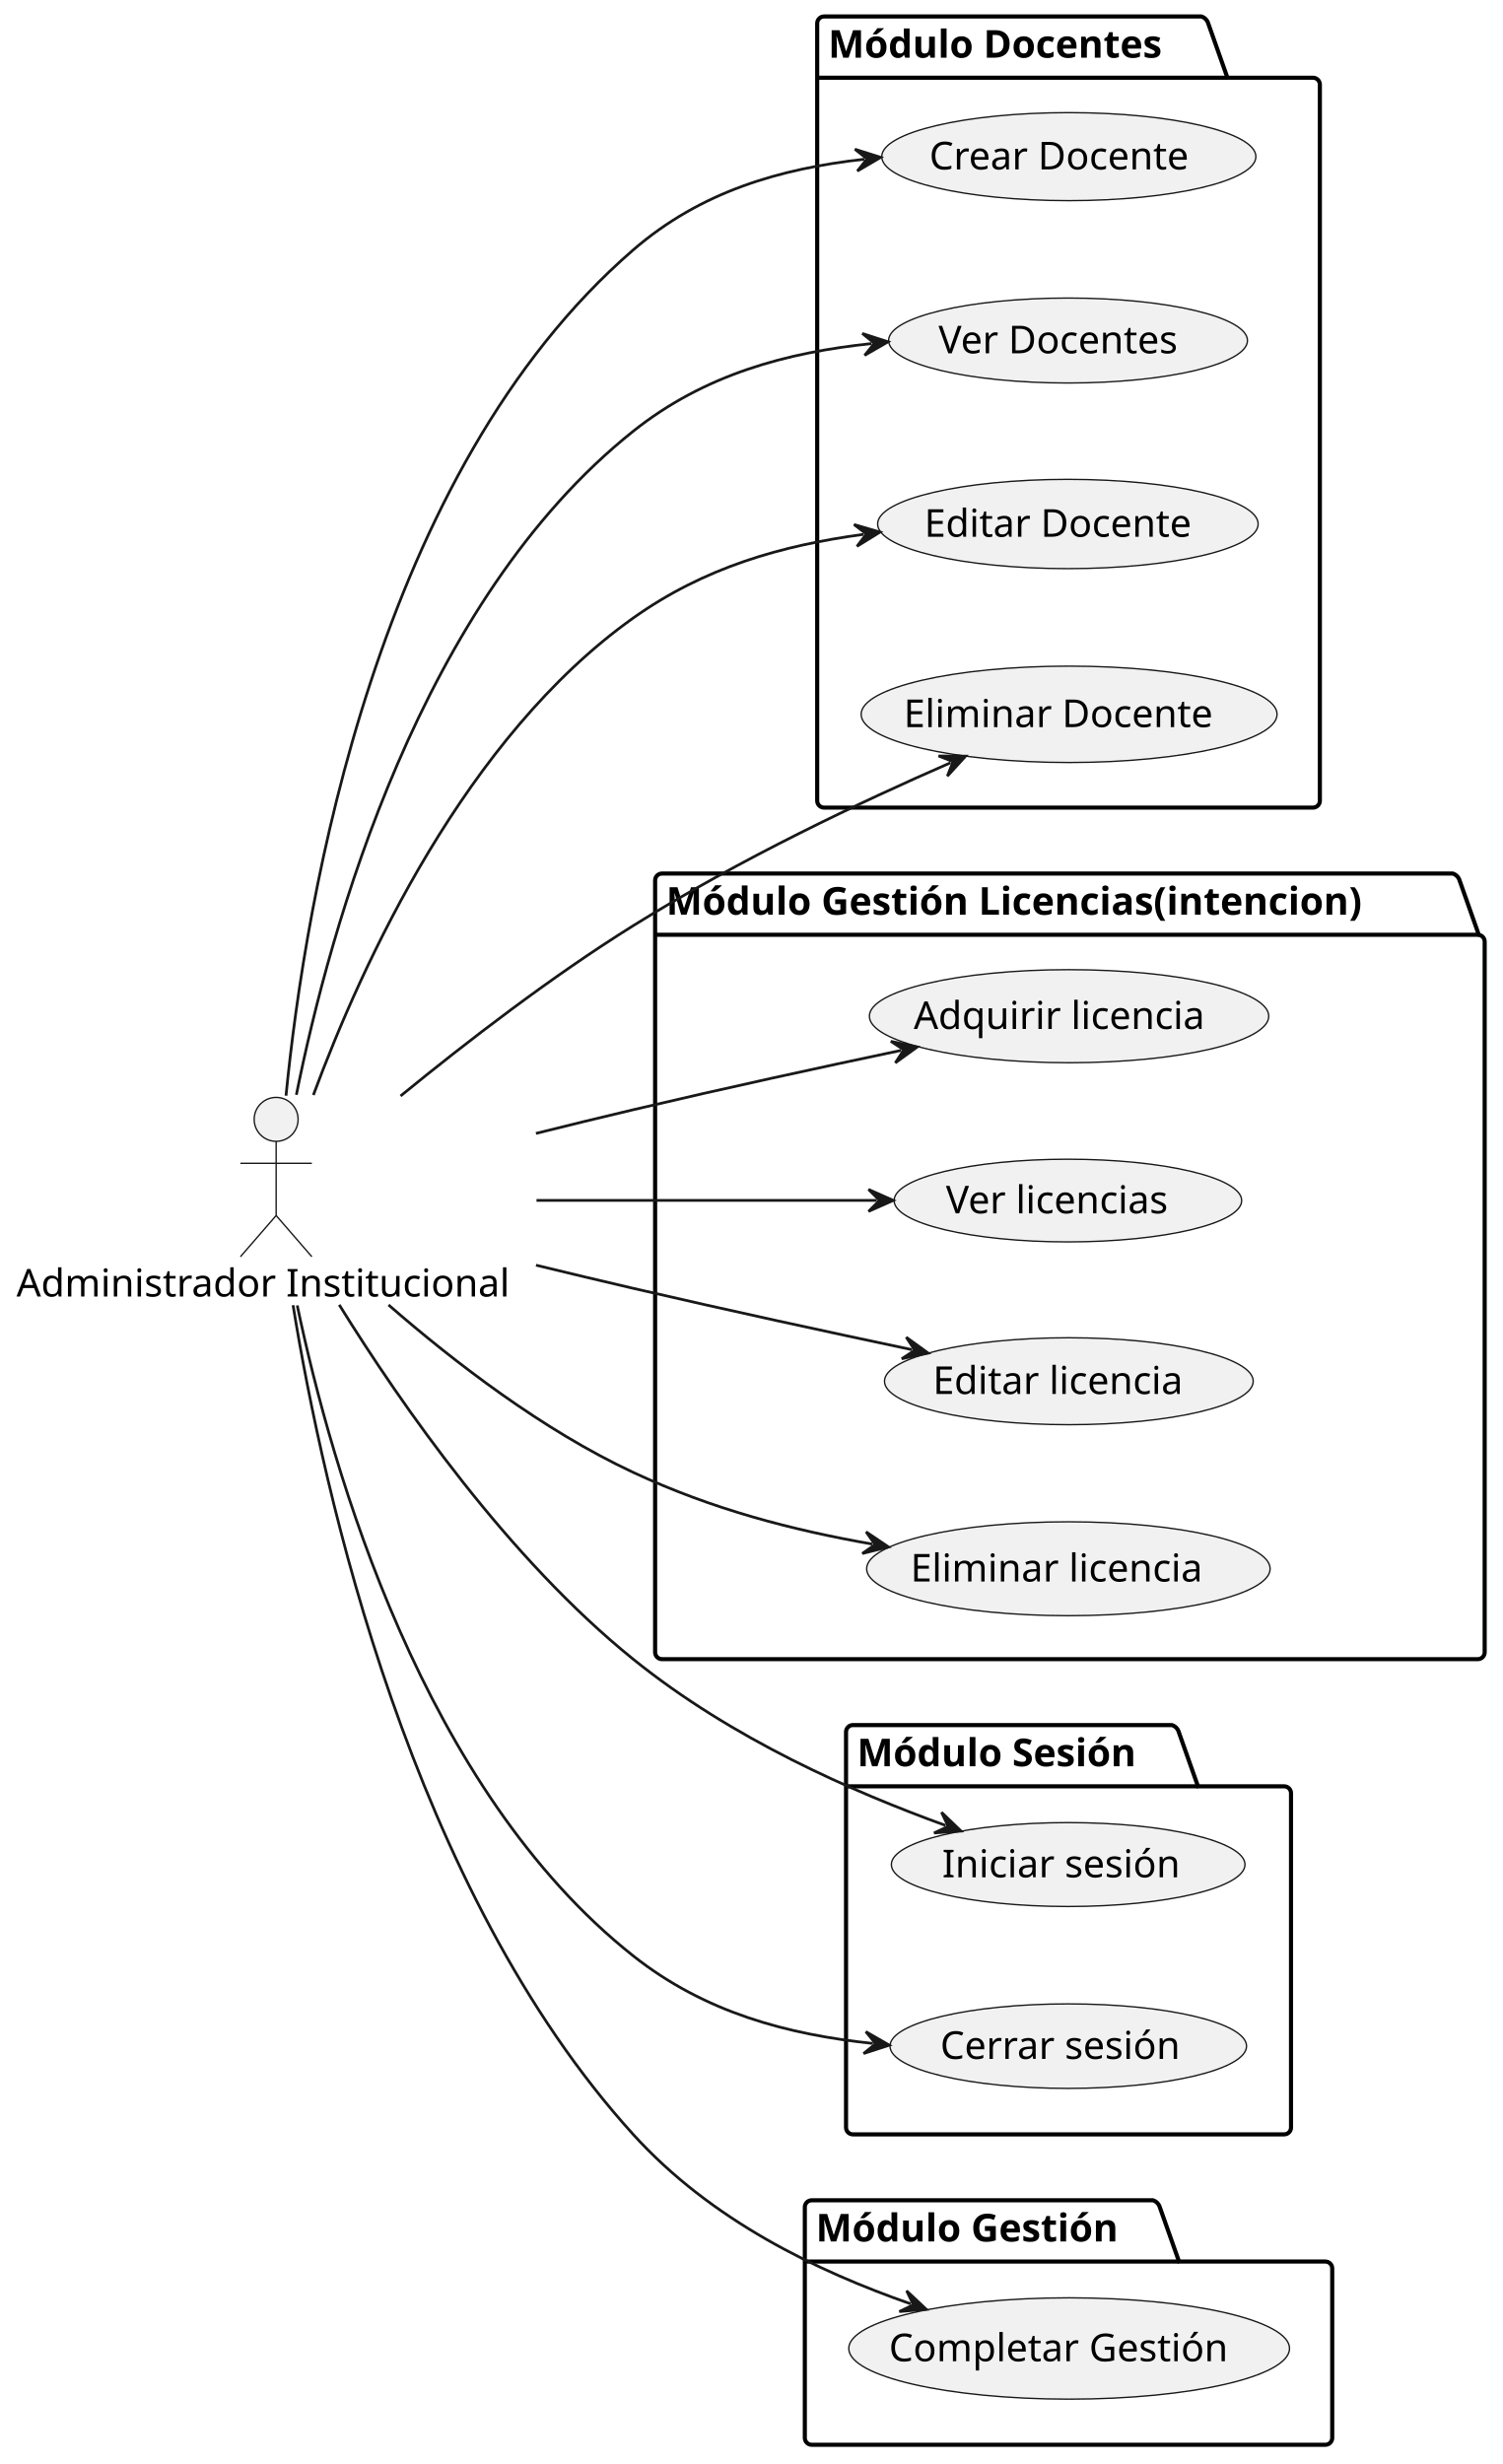
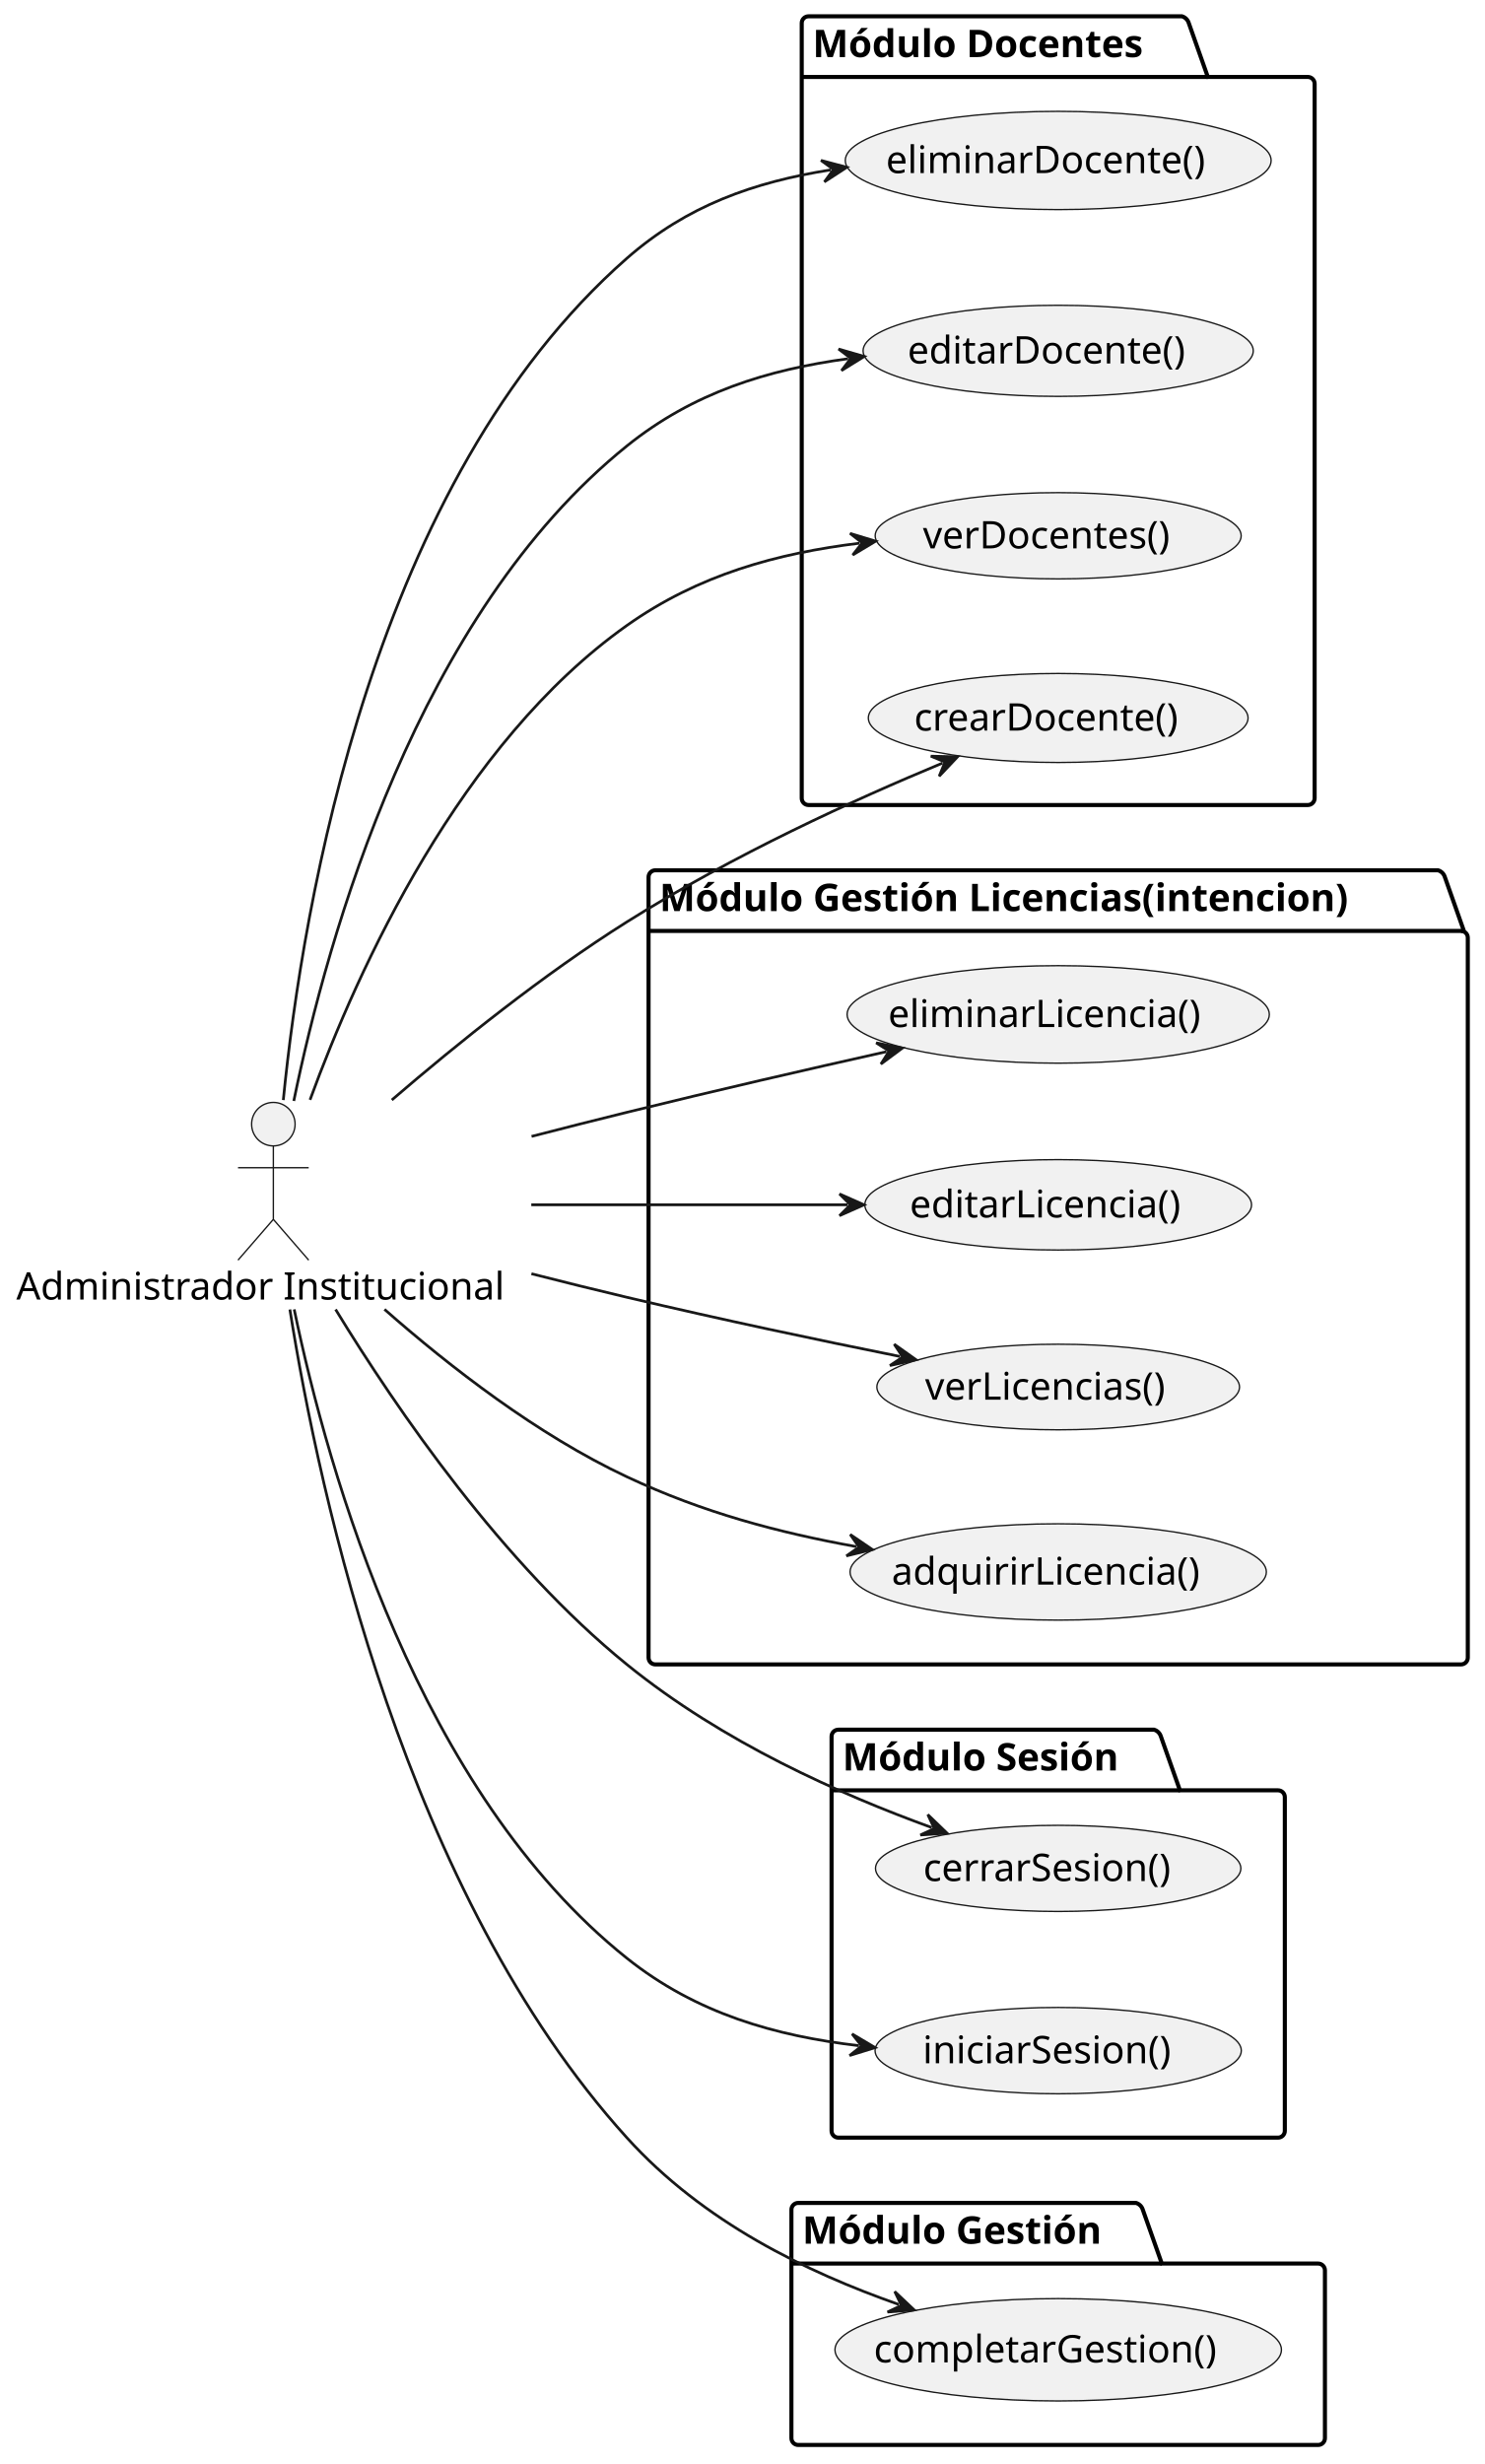
- <svg xmlns="http://www.w3.org/2000/svg" contentStyleType="text/css" data-diagram-type="DESCRIPTION" height="897px" preserveAspectRatio="none" style="width:547px;height:897px;background:#FFFFFF;" version="1.1" viewBox="0 0 547 897" width="547px" zoomAndPan="magnify">
+ <svg xmlns="http://www.w3.org/2000/svg" contentStyleType="text/css" data-diagram-type="DESCRIPTION" height="906px" preserveAspectRatio="none" style="width:546px;height:906px;background:#FFFFFF;" version="1.1" viewBox="0 0 546 906" width="546px" zoomAndPan="magnify">
  <defs />
  <g>
    <g class="cluster" data-entity="M.dulo Docentes" data-source-line="5" data-uid="ent0003" id="cluster_M.dulo Docentes">
-       <path d="M300,6 L437.35,6 A3.75,3.75 0 0 1 439.85,8.5 L446.85,28.297 L478,28.297 A2.5,2.5 0 0 1 480.5,30.797 L480.5,291.5 A2.5,2.5 0 0 1 478,294 L300,294 A2.5,2.5 0 0 1 297.5,291.5 L297.5,8.5 A2.5,2.5 0 0 1 300,6" fill="none" style="stroke:#000000;stroke-width:1.5;" />
-       <line style="stroke:#000000;stroke-width:1.5;" x1="297.5" x2="446.85" y1="28.297" y2="28.297" />
-       <text fill="#000000" font-family="sans-serif" font-size="14" font-weight="bold" lengthAdjust="spacing" textLength="136.35" x="301.5" y="20.995">Módulo Docentes</text>
+       <path d="M297.35,6 L434.7,6 A3.75,3.75 0 0 1 437.2,8.5 L444.2,28.297 L480.98,28.297 A2.5,2.5 0 0 1 483.48,30.797 L483.48,293.5 A2.5,2.5 0 0 1 480.98,296 L297.35,296 A2.5,2.5 0 0 1 294.85,293.5 L294.85,8.5 A2.5,2.5 0 0 1 297.35,6" fill="none" style="stroke:#000000;stroke-width:1.5;" />
+       <line style="stroke:#000000;stroke-width:1.5;" x1="294.85" x2="444.2" y1="28.297" y2="28.297" />
+       <text fill="#000000" font-family="sans-serif" font-size="14" font-weight="bold" lengthAdjust="spacing" textLength="136.35" x="298.85" y="20.995">Módulo Docentes</text>
    </g>
    <g class="cluster" data-entity="M.dulo Gesti.n Licencias.intencion." data-source-line="12" data-uid="ent0008" id="cluster_M.dulo Gesti.n Licencias.intencion.">
-       <path d="M241,318 L528.856,318 A3.75,3.75 0 0 1 531.356,320.5 L538.356,340.297 L538,340.297 A2.5,2.5 0 0 1 540.5,342.797 L540.5,601.5 A2.5,2.5 0 0 1 538,604 L241,604 A2.5,2.5 0 0 1 238.5,601.5 L238.5,320.5 A2.5,2.5 0 0 1 241,318" fill="none" style="stroke:#000000;stroke-width:1.5;" />
-       <line style="stroke:#000000;stroke-width:1.5;" x1="238.5" x2="538.356" y1="340.297" y2="340.297" />
-       <text fill="#000000" font-family="sans-serif" font-size="14" font-weight="bold" lengthAdjust="spacing" textLength="286.856" x="242.5" y="332.995">Módulo Gestión Licencias(intencion)</text>
+       <path d="M241.02,320 L528.876,320 A3.75,3.75 0 0 1 531.376,322.5 L538.376,342.297 L537.31,342.297 A2.5,2.5 0 0 1 539.81,344.797 L539.81,609.5 A2.5,2.5 0 0 1 537.31,612 L241.02,612 A2.5,2.5 0 0 1 238.52,609.5 L238.52,322.5 A2.5,2.5 0 0 1 241.02,320" fill="none" style="stroke:#000000;stroke-width:1.5;" />
+       <line style="stroke:#000000;stroke-width:1.5;" x1="238.52" x2="538.376" y1="342.297" y2="342.297" />
+       <text fill="#000000" font-family="sans-serif" font-size="14" font-weight="bold" lengthAdjust="spacing" textLength="286.856" x="242.52" y="334.995">Módulo Gestión Licencias(intencion)</text>
    </g>
    <g class="cluster" data-entity="M.dulo Sesi.n" data-source-line="19" data-uid="ent0013" id="cluster_M.dulo Sesi.n">
-       <path d="M310.5,628 L426.624,628 A3.75,3.75 0 0 1 429.124,630.5 L436.124,650.297 L467.5,650.297 A2.5,2.5 0 0 1 470,652.797 L470,774.5 A2.5,2.5 0 0 1 467.5,777 L310.5,777 A2.5,2.5 0 0 1 308,774.5 L308,630.5 A2.5,2.5 0 0 1 310.5,628" fill="none" style="stroke:#000000;stroke-width:1.5;" />
-       <line style="stroke:#000000;stroke-width:1.5;" x1="308" x2="436.124" y1="650.297" y2="650.297" />
-       <text fill="#000000" font-family="sans-serif" font-size="14" font-weight="bold" lengthAdjust="spacing" textLength="115.124" x="312" y="642.995">Módulo Sesión</text>
+       <path d="M308.32,636 L424.444,636 A3.75,3.75 0 0 1 426.944,638.5 L433.944,658.297 L470.02,658.297 A2.5,2.5 0 0 1 472.52,660.797 L472.52,783.5 A2.5,2.5 0 0 1 470.02,786 L308.32,786 A2.5,2.5 0 0 1 305.82,783.5 L305.82,638.5 A2.5,2.5 0 0 1 308.32,636" fill="none" style="stroke:#000000;stroke-width:1.5;" />
+       <line style="stroke:#000000;stroke-width:1.5;" x1="305.82" x2="433.944" y1="658.297" y2="658.297" />
+       <text fill="#000000" font-family="sans-serif" font-size="14" font-weight="bold" lengthAdjust="spacing" textLength="115.124" x="309.82" y="650.995">Módulo Sesión</text>
    </g>
    <g class="cluster" data-entity="M.dulo Gesti.n" data-source-line="23" data-uid="ent0016" id="cluster_M.dulo Gesti.n">
-       <path d="M295.5,801 L419.725,801 A3.75,3.75 0 0 1 422.225,803.5 L429.225,823.297 L482.5,823.297 A2.5,2.5 0 0 1 485,825.797 L485,887.5 A2.5,2.5 0 0 1 482.5,890 L295.5,890 A2.5,2.5 0 0 1 293,887.5 L293,803.5 A2.5,2.5 0 0 1 295.5,801" fill="none" style="stroke:#000000;stroke-width:1.5;" />
-       <line style="stroke:#000000;stroke-width:1.5;" x1="293" x2="429.225" y1="823.297" y2="823.297" />
-       <text fill="#000000" font-family="sans-serif" font-size="14" font-weight="bold" lengthAdjust="spacing" textLength="123.225" x="297" y="815.995">Módulo Gestión</text>
+       <path d="M293.56,810 L417.785,810 A3.75,3.75 0 0 1 420.285,812.5 L427.285,832.297 L484.77,832.297 A2.5,2.5 0 0 1 487.27,834.797 L487.27,896.5 A2.5,2.5 0 0 1 484.77,899 L293.56,899 A2.5,2.5 0 0 1 291.06,896.5 L291.06,812.5 A2.5,2.5 0 0 1 293.56,810" fill="none" style="stroke:#000000;stroke-width:1.5;" />
+       <line style="stroke:#000000;stroke-width:1.5;" x1="291.06" x2="427.285" y1="832.297" y2="832.297" />
+       <text fill="#000000" font-family="sans-serif" font-size="14" font-weight="bold" lengthAdjust="spacing" textLength="123.225" x="295.06" y="824.995">Módulo Gestión</text>
    </g>
    <g class="entity" data-entity="UC32" data-source-line="6" data-uid="ent0004" id="entity_UC32">
-       <ellipse cx="389.105" cy="57.021" fill="#F1F1F1" rx="68.105" ry="16.021" style="stroke:#181818;stroke-width:0.5;" />
-       <text fill="#000000" font-family="sans-serif" font-size="14" lengthAdjust="spacing" textLength="101.561" x="338.324" y="61.669">Crear Docente</text>
+       <ellipse cx="389.173" cy="263.997" fill="#F1F1F1" rx="69.833" ry="16.367" style="stroke:#181818;stroke-width:0.5;" />
+       <text fill="#000000" font-family="sans-serif" font-size="14" lengthAdjust="spacing" textLength="105.957" x="336.195" y="268.645">crearDocente()</text>
    </g>
    <g class="entity" data-entity="UC33" data-source-line="7" data-uid="ent0005" id="entity_UC33">
-       <ellipse cx="388.822" cy="123.965" fill="#F1F1F1" rx="65.323" ry="15.464" style="stroke:#181818;stroke-width:0.5;" />
-       <text fill="#000000" font-family="sans-serif" font-size="14" lengthAdjust="spacing" textLength="94.322" x="341.661" y="128.613">Ver Docentes</text>
+       <ellipse cx="389.165" cy="197.001" fill="#F1F1F1" rx="67.305" ry="15.861" style="stroke:#181818;stroke-width:0.5;" />
+       <text fill="#000000" font-family="sans-serif" font-size="14" lengthAdjust="spacing" textLength="99.504" x="339.413" y="201.649">verDocentes()</text>
    </g>
    <g class="entity" data-entity="UC34" data-source-line="8" data-uid="ent0006" id="entity_UC34">
-       <ellipse cx="388.768" cy="190.754" fill="#F1F1F1" rx="69.268" ry="16.254" style="stroke:#181818;stroke-width:0.5;" />
-       <text fill="#000000" font-family="sans-serif" font-size="14" lengthAdjust="spacing" textLength="104.528" x="336.504" y="195.402">Editar Docente</text>
+       <ellipse cx="389.166" cy="129.001" fill="#F1F1F1" rx="71.756" ry="16.751" style="stroke:#181818;stroke-width:0.5;" />
+       <text fill="#000000" font-family="sans-serif" font-size="14" lengthAdjust="spacing" textLength="110.769" x="333.781" y="133.65">editarDocente()</text>
    </g>
    <g class="entity" data-entity="UC35" data-source-line="9" data-uid="ent0007" id="entity_UC35">
-       <ellipse cx="389.208" cy="260.042" fill="#F1F1F1" rx="75.708" ry="17.542" style="stroke:#181818;stroke-width:0.5;" />
-       <text fill="#000000" font-family="sans-serif" font-size="14" lengthAdjust="spacing" textLength="120.442" x="328.987" y="264.69">Eliminar Docente</text>
+       <ellipse cx="389.173" cy="59.003" fill="#F1F1F1" rx="78.313" ry="18.063" style="stroke:#181818;stroke-width:0.5;" />
+       <text fill="#000000" font-family="sans-serif" font-size="14" lengthAdjust="spacing" textLength="126.684" x="325.832" y="63.651">eliminarDocente()</text>
    </g>
    <g class="entity" data-entity="UC36" data-source-line="13" data-uid="ent0009" id="entity_UC36">
-       <ellipse cx="389.196" cy="369.939" fill="#F1F1F1" rx="72.696" ry="16.939" style="stroke:#181818;stroke-width:0.5;" />
-       <text fill="#000000" font-family="sans-serif" font-size="14" lengthAdjust="spacing" textLength="113.094" x="332.649" y="374.588">Adquirir licencia</text>
+       <ellipse cx="389.174" cy="578.001" fill="#F1F1F1" rx="76.554" ry="17.711" style="stroke:#181818;stroke-width:0.5;" />
+       <text fill="#000000" font-family="sans-serif" font-size="14" lengthAdjust="spacing" textLength="122.48" x="327.935" y="582.649">adquirirLicencia()</text>
    </g>
    <g class="entity" data-entity="UC37" data-source-line="14" data-uid="ent0010" id="entity_UC37">
-       <ellipse cx="388.767" cy="437.053" fill="#F1F1F1" rx="63.267" ry="15.053" style="stroke:#181818;stroke-width:0.5;" />
-       <text fill="#000000" font-family="sans-serif" font-size="14" lengthAdjust="spacing" textLength="88.819" x="344.358" y="441.702">Ver licencias</text>
+       <ellipse cx="389.171" cy="509.998" fill="#F1F1F1" rx="66.691" ry="15.738" style="stroke:#181818;stroke-width:0.5;" />
+       <text fill="#000000" font-family="sans-serif" font-size="14" lengthAdjust="spacing" textLength="97.911" x="340.216" y="514.647">verLicencias()</text>
    </g>
    <g class="entity" data-entity="UC38" data-source-line="15" data-uid="ent0011" id="entity_UC38">
-       <ellipse cx="389.12" cy="502.824" fill="#F1F1F1" rx="67.121" ry="15.824" style="stroke:#181818;stroke-width:0.5;" />
-       <text fill="#000000" font-family="sans-serif" font-size="14" lengthAdjust="spacing" textLength="99.025" x="339.608" y="507.473">Editar licencia</text>
+       <ellipse cx="389.166" cy="443.003" fill="#F1F1F1" rx="71.116" ry="16.623" style="stroke:#181818;stroke-width:0.5;" />
+       <text fill="#000000" font-family="sans-serif" font-size="14" lengthAdjust="spacing" textLength="109.177" x="334.578" y="447.652">editarLicencia()</text>
    </g>
    <g class="entity" data-entity="UC39" data-source-line="16" data-uid="ent0012" id="entity_UC39">
-       <ellipse cx="388.946" cy="571.089" fill="#F1F1F1" rx="73.446" ry="17.089" style="stroke:#181818;stroke-width:0.5;" />
-       <text fill="#000000" font-family="sans-serif" font-size="14" lengthAdjust="spacing" textLength="114.939" x="331.477" y="575.738">Eliminar licencia</text>
+       <ellipse cx="389.175" cy="372.999" fill="#F1F1F1" rx="77.645" ry="17.929" style="stroke:#181818;stroke-width:0.5;" />
+       <text fill="#000000" font-family="sans-serif" font-size="14" lengthAdjust="spacing" textLength="125.091" x="326.629" y="377.647">eliminarLicencia()</text>
    </g>
    <g class="entity" data-entity="UC41" data-source-line="20" data-uid="ent0014" id="entity_UC41">
-       <ellipse cx="388.871" cy="678.774" fill="#F1F1F1" rx="64.371" ry="15.274" style="stroke:#181818;stroke-width:0.5;" />
-       <text fill="#000000" font-family="sans-serif" font-size="14" lengthAdjust="spacing" textLength="91.793" x="342.975" y="683.423">Iniciar sesión</text>
+       <ellipse cx="389.17" cy="754" fill="#F1F1F1" rx="67.35" ry="15.87" style="stroke:#181818;stroke-width:0.5;" />
+       <text fill="#000000" font-family="sans-serif" font-size="14" lengthAdjust="spacing" textLength="99.62" x="339.36" y="758.649">iniciarSesion()</text>
    </g>
    <g class="entity" data-entity="UC42" data-source-line="21" data-uid="ent0015" id="entity_UC42">
-       <ellipse cx="388.905" cy="744.881" fill="#F1F1F1" rx="64.905" ry="15.381" style="stroke:#181818;stroke-width:0.5;" />
-       <text fill="#000000" font-family="sans-serif" font-size="14" lengthAdjust="spacing" textLength="93.215" x="342.297" y="749.529">Cerrar sesión</text>
+       <ellipse cx="389.169" cy="686.998" fill="#F1F1F1" rx="67.189" ry="15.838" style="stroke:#181818;stroke-width:0.5;" />
+       <text fill="#000000" font-family="sans-serif" font-size="14" lengthAdjust="spacing" textLength="99.203" x="339.567" y="691.646">cerrarSesion()</text>
    </g>
    <g class="entity" data-entity="UC13" data-source-line="24" data-uid="ent0017" id="entity_UC13">
-       <ellipse cx="389.229" cy="854.946" fill="#F1F1F1" rx="80.229" ry="18.446" style="stroke:#181818;stroke-width:0.5;" />
-       <text fill="#000000" font-family="sans-serif" font-size="14" lengthAdjust="spacing" textLength="131.216" x="323.621" y="859.594">Completar Gestión</text>
+       <ellipse cx="389.175" cy="864.001" fill="#F1F1F1" rx="82.105" ry="18.821" style="stroke:#181818;stroke-width:0.5;" />
+       <text fill="#000000" font-family="sans-serif" font-size="14" lengthAdjust="spacing" textLength="135.611" x="321.369" y="868.649">completarGestion()</text>
    </g>
    <g class="entity" data-entity="admin" data-source-line="3" data-uid="ent0002" id="entity_admin">
-       <ellipse cx="100.531" cy="407.5" fill="#F1F1F1" rx="8" ry="8" style="stroke:#181818;stroke-width:0.5;" />
-       <path d="M100.531,415.5 L100.531,442.5 M87.531,423.5 L113.531,423.5 M100.531,442.5 L87.531,457.5 M100.531,442.5 L113.531,457.5" fill="none" style="stroke:#181818;stroke-width:0.5;" />
-       <text fill="#000000" font-family="sans-serif" font-size="14" lengthAdjust="spacing" textLength="189.061" x="6" y="471.995">Administrador Institucional</text>
+       <ellipse cx="100.531" cy="413.35" fill="#F1F1F1" rx="8" ry="8" style="stroke:#181818;stroke-width:0.5;" />
+       <path d="M100.531,421.35 L100.531,448.35 M87.531,429.35 L113.531,429.35 M100.531,448.35 L87.531,463.35 M100.531,448.35 L113.531,463.35" fill="none" style="stroke:#181818;stroke-width:0.5;" />
+       <text fill="#000000" font-family="sans-serif" font-size="14" lengthAdjust="spacing" textLength="189.061" x="6" y="477.845">Administrador Institucional</text>
    </g>
    <g class="link" data-entity-1="admin" data-entity-2="UC13" data-source-line="28" data-uid="lnk18" id="link_admin_UC13">
-       <path d="M106.69,475.16 C117.8,543.53 149.79,688.04 230.5,777 C259,808.41 297.317,826.727 331.567,838.717" fill="none" id="admin-to-UC13" style="stroke:#181818;stroke-width:1;" />
-       <polygon fill="#181818" points="337.23,840.7,330.057,833.951,332.511,839.048,327.414,841.502,337.23,840.7" style="stroke:#181818;stroke-width:1;" />
+       <path d="M106.61,481.49 C117.56,550.46 149.31,696.25 230.52,786 C258.69,817.13 296.421,835.325 330.551,847.355" fill="none" id="admin-to-UC13" style="stroke:#181818;stroke-width:1;" />
+       <polygon fill="#181818" points="336.21,849.35,329.052,842.586,331.494,847.688,326.392,850.131,336.21,849.35" style="stroke:#181818;stroke-width:1;" />
    </g>
    <g class="link" data-entity-1="admin" data-entity-2="UC32" data-source-line="29" data-uid="lnk19" id="link_admin_UC32">
-       <path d="M104.12,398.88 C111.19,327.1 137.05,171.85 230.5,91 C255.14,69.68 284.017,61.388 314.657,57.958" fill="none" id="admin-to-UC32" style="stroke:#181818;stroke-width:1;" />
-       <polygon fill="#181818" points="320.62,57.29,311.231,54.316,315.651,57.846,312.121,62.266,320.62,57.29" style="stroke:#181818;stroke-width:1;" />
+       <path d="M144.09,404.46 C168.36,383.59 199.96,358.22 230.52,339 C270.16,314.07 313.83,294.225 346.63,280.575" fill="none" id="admin-to-UC32" style="stroke:#181818;stroke-width:1;" />
+       <polygon fill="#181818" points="352.17,278.27,342.324,278.035,347.554,280.191,345.398,285.421,352.17,278.27" style="stroke:#181818;stroke-width:1;" />
    </g>
    <g class="link" data-entity-1="admin" data-entity-2="UC33" data-source-line="30" data-uid="lnk20" id="link_admin_UC33">
-       <path d="M107.89,398.57 C120.18,337.45 153.06,218.7 230.5,157 C256.5,136.28 286.393,128.317 317.333,125.067" fill="none" id="admin-to-UC33" style="stroke:#181818;stroke-width:1;" />
-       <polygon fill="#181818" points="323.3,124.44,313.931,121.402,318.327,124.962,314.767,129.358,323.3,124.44" style="stroke:#181818;stroke-width:1;" />
+       <path d="M114.02,404.4 C131.82,355.78 169.31,273.36 230.52,230 C256.99,211.25 285.885,203.456 316.085,199.726" fill="none" id="admin-to-UC33" style="stroke:#181818;stroke-width:1;" />
+       <polygon fill="#181818" points="322.04,198.99,312.618,196.123,317.078,199.603,313.598,204.063,322.04,198.99" style="stroke:#181818;stroke-width:1;" />
    </g>
    <g class="link" data-entity-1="admin" data-entity-2="UC34" data-source-line="31" data-uid="lnk21" id="link_admin_UC34">
-       <path d="M114.08,398.64 C131.99,350.31 169.59,268.33 230.5,225 C256.48,206.51 284.614,198.556 314.424,194.516" fill="none" id="admin-to-UC34" style="stroke:#181818;stroke-width:1;" />
-       <polygon fill="#181818" points="320.37,193.71,310.914,190.955,315.415,194.381,311.989,198.882,320.37,193.71" style="stroke:#181818;stroke-width:1;" />
+       <path d="M108.05,404.81 C120.51,344.05 153.64,225.93 230.52,164 C254.97,144.3 282.256,135.956 311.906,131.886" fill="none" id="admin-to-UC34" style="stroke:#181818;stroke-width:1;" />
+       <polygon fill="#181818" points="317.85,131.07,308.39,128.331,312.897,131.75,309.478,136.257,317.85,131.07" style="stroke:#181818;stroke-width:1;" />
    </g>
    <g class="link" data-entity-1="admin" data-entity-2="UC35" data-source-line="32" data-uid="lnk22" id="link_admin_UC35">
-       <path d="M145.82,398.99 C169.98,379.23 200.92,355.43 230.5,337 C270.16,312.3 313.382,291.942 346.042,277.672" fill="none" id="admin-to-UC35" style="stroke:#181818;stroke-width:1;" />
-       <polygon fill="#181818" points="351.54,275.27,341.691,275.208,346.958,277.272,344.894,282.539,351.54,275.27" style="stroke:#181818;stroke-width:1;" />
+       <path d="M104.19,404.49 C111.33,332.35 137.29,176.8 230.52,95 C252.68,75.56 277.255,66.953 305.525,62.453" fill="none" id="admin-to-UC35" style="stroke:#181818;stroke-width:1;" />
+       <polygon fill="#181818" points="311.45,61.51,301.933,58.974,306.512,62.296,303.191,66.875,311.45,61.51" style="stroke:#181818;stroke-width:1;" />
    </g>
    <g class="link" data-entity-1="admin" data-entity-2="UC36" data-source-line="33" data-uid="lnk23" id="link_admin_UC36">
-       <path d="M195.11,412.61 C207,409.64 219.02,406.71 230.5,404 C264.81,395.91 297.629,388.786 328.069,382.376" fill="none" id="admin-to-UC36" style="stroke:#181818;stroke-width:1;" />
-       <polygon fill="#181818" points="333.94,381.14,324.309,379.08,329.047,382.17,325.957,386.909,333.94,381.14" style="stroke:#181818;stroke-width:1;" />
+       <path d="M141.4,481.44 C165.44,502.59 197.69,527.59 230.52,543 C258.69,556.23 286.166,563.493 314.936,568.693" fill="none" id="admin-to-UC36" style="stroke:#181818;stroke-width:1;" />
+       <polygon fill="#181818" points="320.84,569.76,312.695,564.223,315.92,568.871,311.272,572.096,320.84,569.76" style="stroke:#181818;stroke-width:1;" />
    </g>
    <g class="link" data-entity-1="admin" data-entity-2="UC37" data-source-line="34" data-uid="lnk24" id="link_admin_UC37">
-       <path d="M195.31,437 C237.9,437 281.15,437 319.19,437" fill="none" id="admin-to-UC37" style="stroke:#181818;stroke-width:1;" />
-       <polygon fill="#181818" points="325.19,437,316.19,433,320.19,437,316.19,441,325.19,437" style="stroke:#181818;stroke-width:1;" />
+       <path d="M195.44,468.35 C207.23,471.36 219.14,474.31 230.52,477 C265.9,485.36 300.118,492.556 331.018,498.776" fill="none" id="admin-to-UC37" style="stroke:#181818;stroke-width:1;" />
+       <polygon fill="#181818" points="336.9,499.96,328.866,494.263,331.998,498.973,327.288,502.105,336.9,499.96" style="stroke:#181818;stroke-width:1;" />
    </g>
    <g class="link" data-entity-1="admin" data-entity-2="UC38" data-source-line="35" data-uid="lnk25" id="link_admin_UC38">
-       <path d="M195.13,460.58 C207.02,463.47 219.04,466.34 230.5,469 C266.33,477.31 301.039,484.812 332.039,491.351" fill="none" id="admin-to-UC38" style="stroke:#181818;stroke-width:1;" />
-       <polygon fill="#181818" points="337.91,492.59,329.93,486.818,333.018,491.558,328.278,494.646,337.91,492.59" style="stroke:#181818;stroke-width:1;" />
+       <path d="M195.39,443 C235.22,443 274.87,443 311.75,443" fill="none" id="admin-to-UC38" style="stroke:#181818;stroke-width:1;" />
+       <polygon fill="#181818" points="317.75,443,308.75,439,312.75,443,308.75,447,317.75,443" style="stroke:#181818;stroke-width:1;" />
    </g>
    <g class="link" data-entity-1="admin" data-entity-2="UC39" data-source-line="36" data-uid="lnk26" id="link_admin_UC39">
-       <path d="M141.44,475.04 C165.5,495.97 197.75,520.72 230.5,536 C259.56,549.56 288.231,556.947 317.571,562.127" fill="none" id="admin-to-UC39" style="stroke:#181818;stroke-width:1;" />
-       <polygon fill="#181818" points="323.48,563.17,315.312,557.666,318.556,562.301,313.922,565.544,323.48,563.17" style="stroke:#181818;stroke-width:1;" />
+       <path d="M195.49,417.85 C207.27,414.81 219.16,411.79 230.52,409 C264.05,400.75 295.895,393.43 326.025,386.69" fill="none" id="admin-to-UC39" style="stroke:#181818;stroke-width:1;" />
+       <polygon fill="#181818" points="331.88,385.38,322.224,383.441,327.001,386.471,323.97,391.248,331.88,385.38" style="stroke:#181818;stroke-width:1;" />
    </g>
    <g class="link" data-entity-1="admin" data-entity-2="UC41" data-source-line="37" data-uid="lnk27" id="link_admin_UC41">
-       <path d="M123.5,475.01 C146.38,511.86 185.16,567.43 230.5,604 C266.68,633.19 310.46,652.294 344.23,664.544" fill="none" id="admin-to-UC41" style="stroke:#181818;stroke-width:1;" />
-       <polygon fill="#181818" points="349.87,666.59,342.774,659.761,345.17,664.885,340.045,667.281,349.87,666.59" style="stroke:#181818;stroke-width:1;" />
+       <path d="M108.2,481.46 C120.79,542.01 154.03,658.94 230.52,720 C256.12,740.44 285.291,748.601 315.891,752.191" fill="none" id="admin-to-UC41" style="stroke:#181818;stroke-width:1;" />
+       <polygon fill="#181818" points="321.85,752.89,313.377,747.869,316.884,752.307,312.445,755.814,321.85,752.89" style="stroke:#181818;stroke-width:1;" />
    </g>
    <g class="link" data-entity-1="admin" data-entity-2="UC42" data-source-line="38" data-uid="lnk28" id="link_admin_UC42">
-       <path d="M108.21,475.24 C120.87,535.44 154.2,651.63 230.5,712 C256.68,732.72 286.773,740.655 317.783,743.905" fill="none" id="admin-to-UC42" style="stroke:#181818;stroke-width:1;" />
-       <polygon fill="#181818" points="323.75,744.53,315.216,739.614,318.777,744.009,314.382,747.57,323.75,744.53" style="stroke:#181818;stroke-width:1;" />
+       <path d="M123.42,481.48 C146.22,518.79 184.94,575.03 230.52,612 C266.07,640.83 308.893,659.685 342.663,671.995" fill="none" id="admin-to-UC42" style="stroke:#181818;stroke-width:1;" />
+       <polygon fill="#181818" points="348.3,674.05,341.214,667.21,343.602,672.338,338.474,674.726,348.3,674.05" style="stroke:#181818;stroke-width:1;" />
    </g>
  </g>
</svg>
